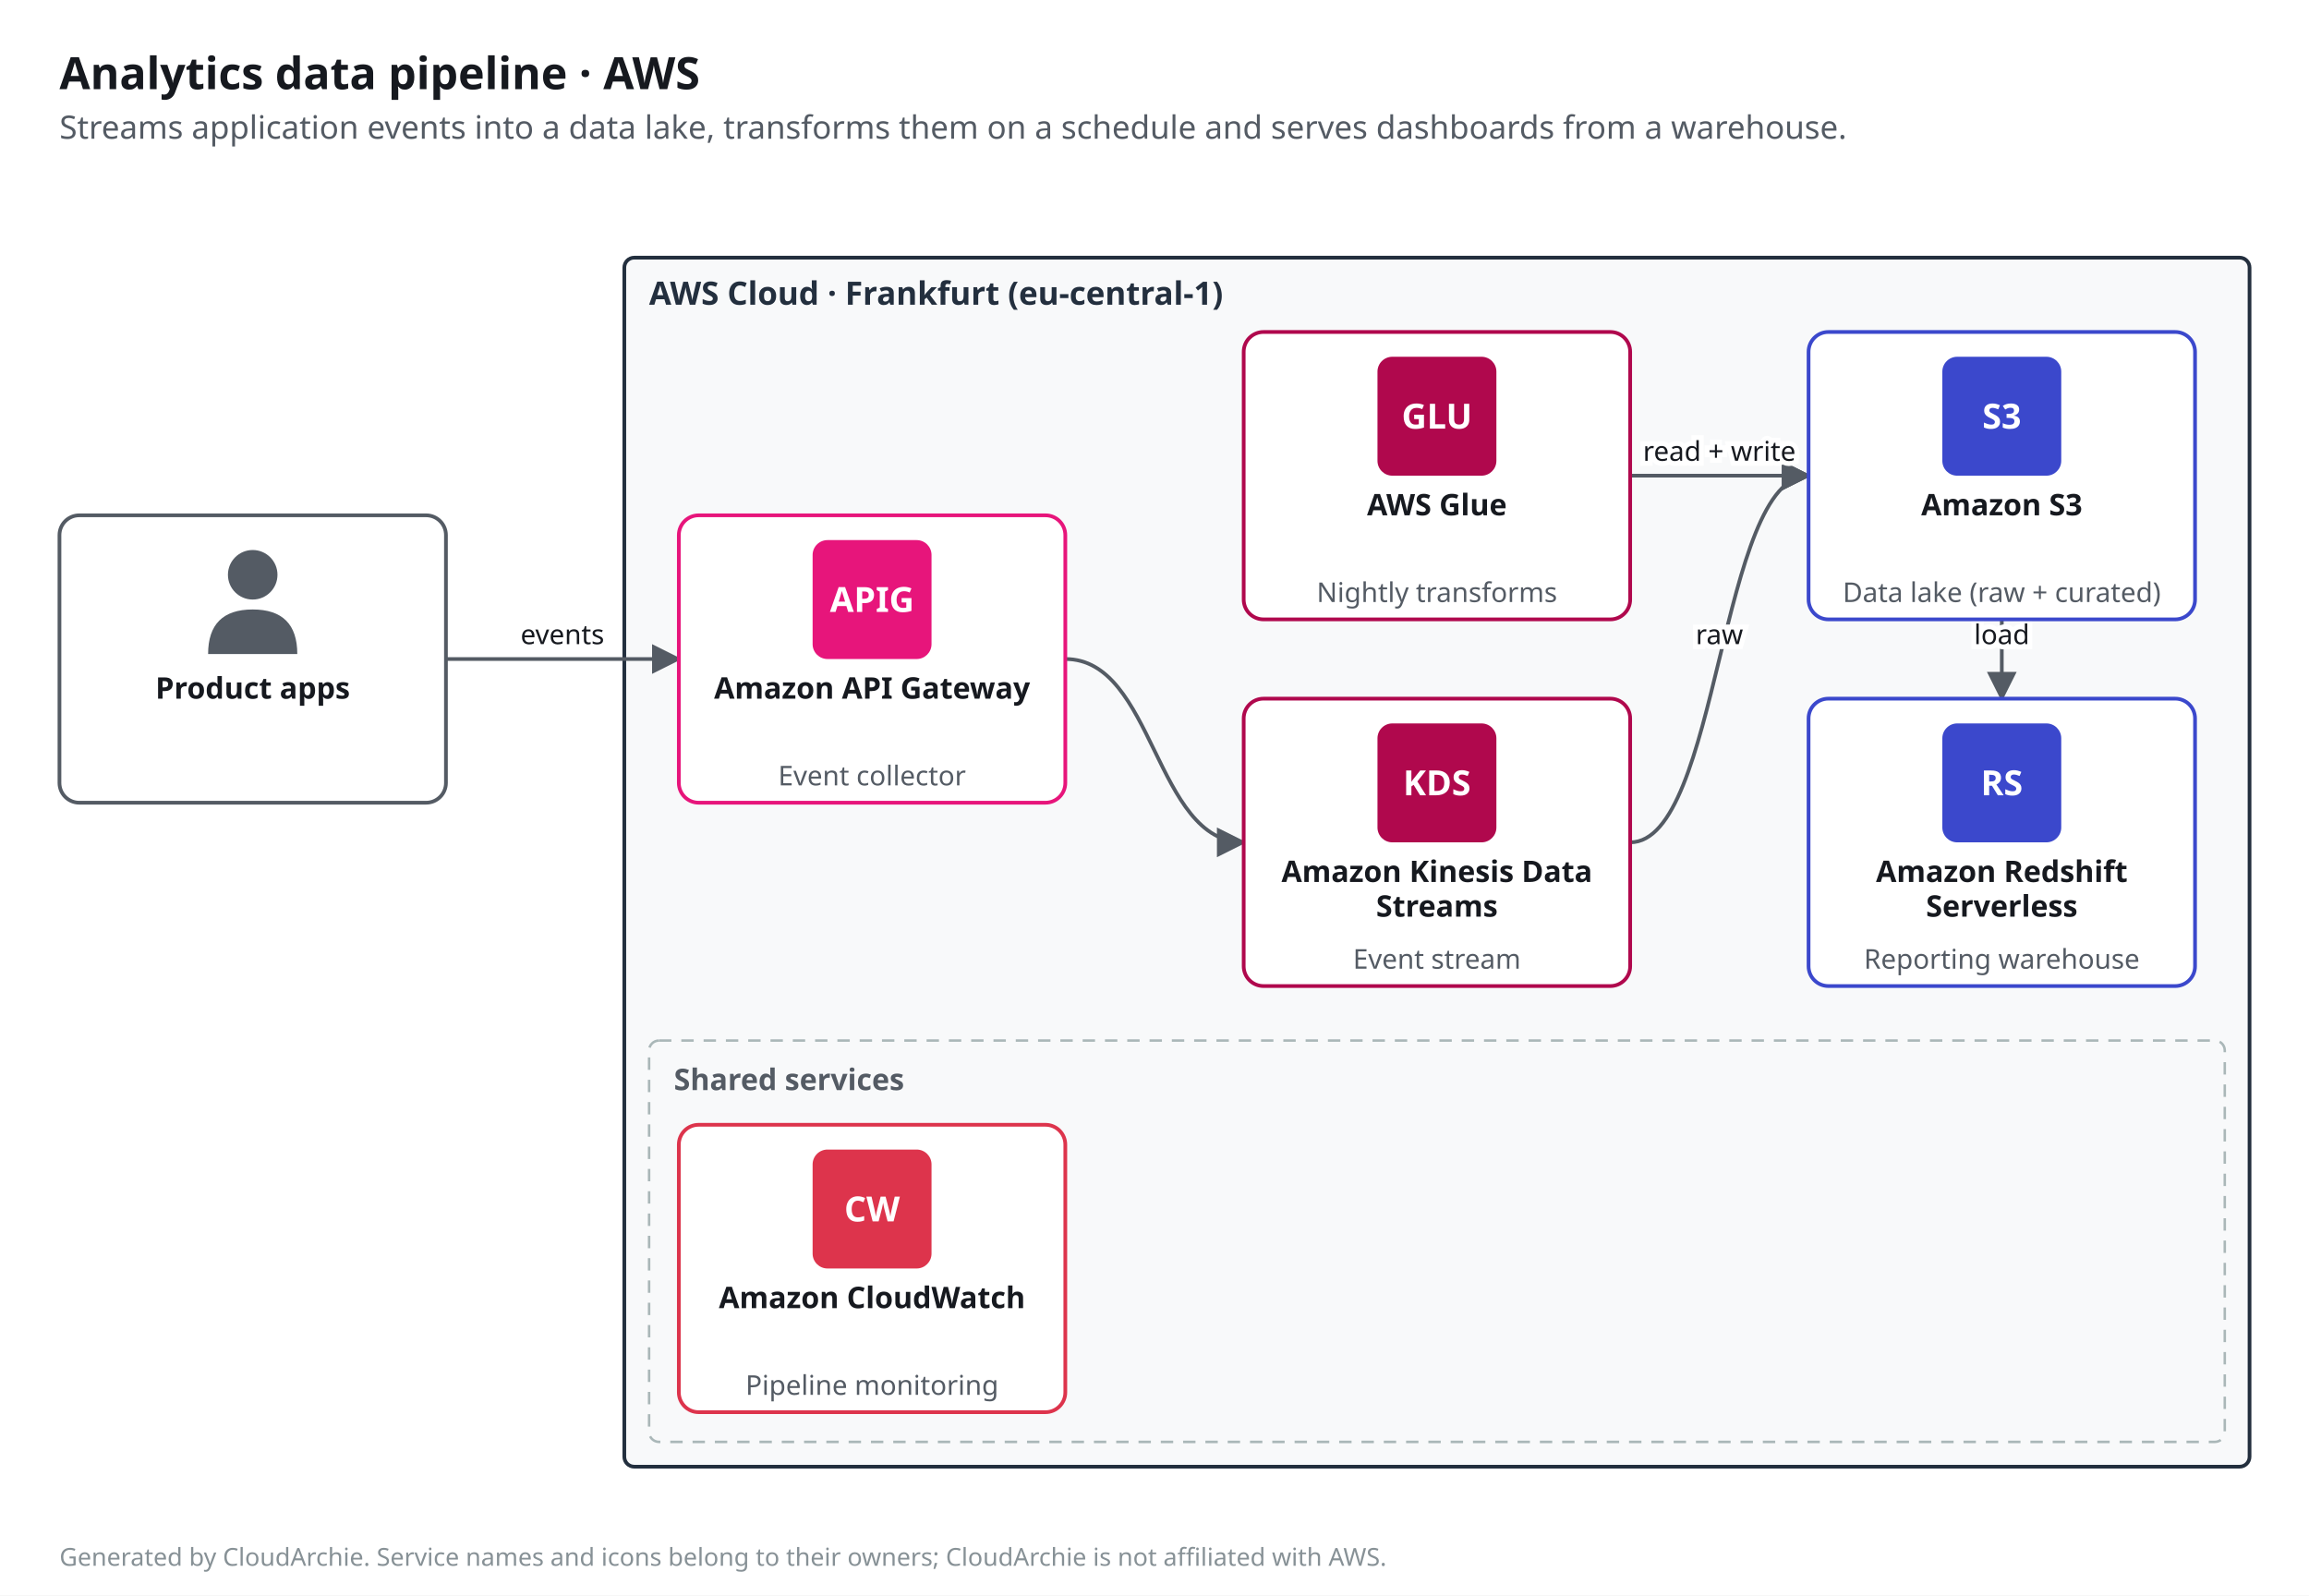
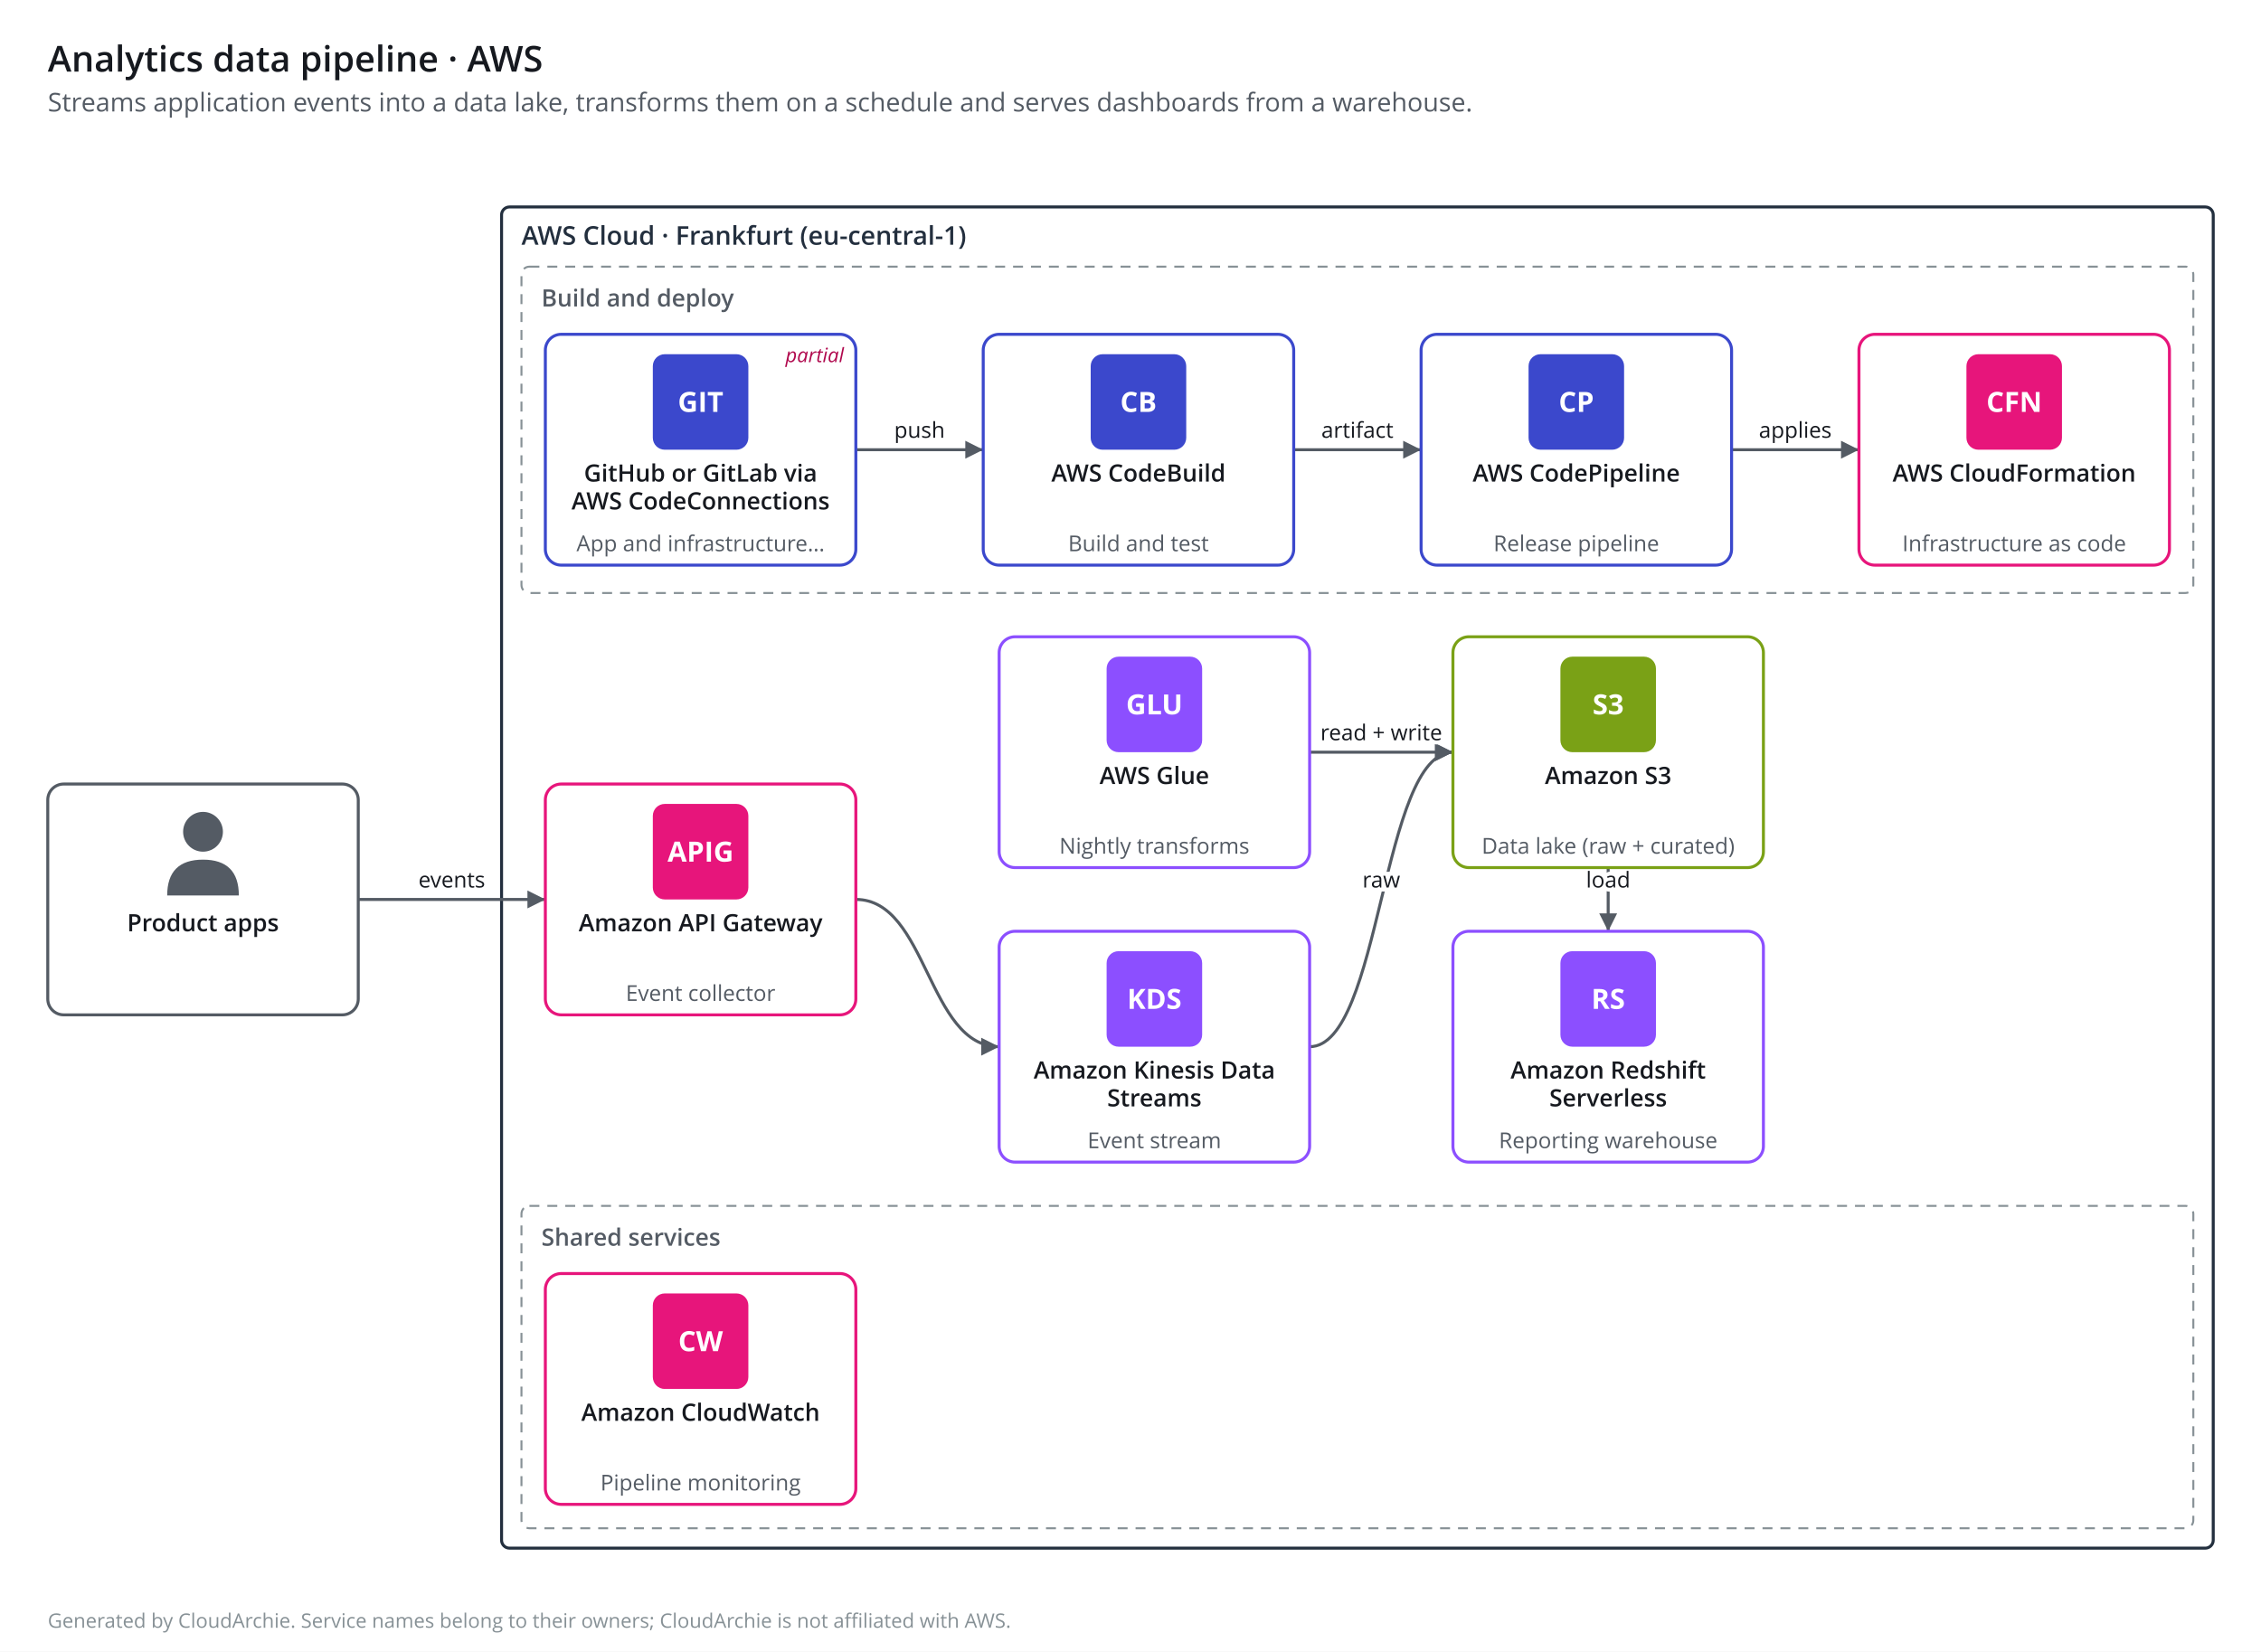
- <svg xmlns="http://www.w3.org/2000/svg" width="932" height="644" viewBox="0 0 932 644" role="img" aria-label="Analytics data pipeline on AWS">
-   <style>.bg{fill:#ffffff}
- .title{font:600 18px sans-serif;fill:#16191f}
- .subtitle{font:13px sans-serif;fill:#545b64}
- .cloud{fill:#f8f9fa;stroke:#232f3e;stroke-width:1.5}
- .cloud-label{font:600 13px sans-serif;fill:#232f3e}
- .band{fill:none;stroke:#aab7b8;stroke-dasharray:5 4}
- .band-label{font:600 12px sans-serif;fill:#545b64}
- .node-box{fill:#ffffff;stroke-width:1.5}
- .badge{font:700 14px sans-serif;fill:#ffffff}
- .service{font:600 12px sans-serif;fill:#16191f}
- .label{font:11px sans-serif;fill:#545b64}
- .fidelity{font:italic 10px sans-serif;fill:#b0084d}
- .edge{fill:none;stroke:#545b64;stroke-width:1.5}
- .edge-label{font:11px sans-serif;fill:#16191f;paint-order:stroke;stroke:#ffffff;stroke-width:4}
- .footer{font:10px sans-serif;fill:#879196}</style>
-   <defs>
-     <marker id="arrow" viewBox="0 0 10 10" refX="9" refY="5" markerWidth="8" markerHeight="8" orient="auto-start-reverse">
-       <path d="M0,0 L10,5 L0,10 z" fill="#545b64" />
-     </marker>
-   </defs>
-   <rect class="bg" width="932" height="644" />
-   <text class="title" x="24" y="36">Analytics data pipeline · AWS</text>
-   <text class="subtitle" x="24" y="56">Streams application events into a data lake, transforms them on a schedule and serves dashboards from a warehouse.</text>
-   <rect class="cloud" x="252" y="104" width="656" height="488" rx="4" />
-   <text class="cloud-label" x="262" y="123">AWS Cloud · Frankfurt (eu-central-1)</text>
-   <rect class="band" x="262" y="420" width="636" height="162" rx="4" />
-   <text class="band-label" x="272" y="440">Shared services</text>
-   <path class="edge" d="M180,266 C227,266 227,266 274,266" marker-end="url(#arrow)" />
-   <text class="edge-label" x="227" y="260" text-anchor="middle">events</text>
-   <path class="edge" d="M430,266 C466,266 466,340 502,340" marker-end="url(#arrow)" />
-   <path class="edge" d="M658,340 C694,340 694,192 730,192" marker-end="url(#arrow)" />
-   <text class="edge-label" x="694" y="260" text-anchor="middle">raw</text>
-   <path class="edge" d="M658,192 C694,192 694,192 730,192" marker-end="url(#arrow)" />
-   <text class="edge-label" x="694" y="186" text-anchor="middle">read + write</text>
-   <path class="edge" d="M808,250 C808,266 808,266 808,282" marker-end="url(#arrow)" />
-   <text class="edge-label" x="808" y="260" text-anchor="middle">load</text>
-   <g class="node" data-id="apps" data-capability="client">
-     <rect class="node-box" x="24" y="208" width="156" height="116" rx="8" style="stroke:#545B64" />
+ <svg xmlns="http://www.w3.org/2000/svg" class="ca-diagram ca-aws" width="1136" height="830" viewBox="0 0 1136 830" role="img" aria-label="Analytics data pipeline on AWS">
+   <style>.ca-aws{font-family:'Open Sans', 'Helvetica Neue', Arial, sans-serif}
+ .ca-aws .ca-bg{fill:#ffffff}
+ .ca-aws .ca-title{font-size:18px;font-weight:600;fill:#16191f}
+ .ca-aws .ca-subtitle{font-size:13px;fill:#545b64}
+ .ca-aws .ca-cloud{fill:#FFFFFF;stroke:#232F3E;stroke-width:1.5;}
+ .ca-aws .ca-cloud-label{font-size:13px;font-weight:600;fill:#232F3E}
+ .ca-aws .ca-band{fill:none;stroke:#879196;stroke-dasharray:5 4}
+ .ca-aws .ca-band-label{font-size:12px;font-weight:600;fill:#545B64}
+ .ca-aws .ca-node-box{fill:#ffffff;stroke-width:1.5}
+ .ca-aws .ca-badge{font-size:14px;font-weight:700;fill:#ffffff}
+ .ca-aws .ca-service{font-size:12px;font-weight:600;fill:#16191f}
+ .ca-aws .ca-label{font-size:11px;fill:#545b64}
+ .ca-aws .ca-fidelity{font-size:10px;font-style:italic;fill:#b0084d}
+ .ca-aws .ca-edge{fill:none;stroke:#545B64;stroke-width:1.5}
+ .ca-aws .ca-arrow{fill:#545B64}
+ .ca-aws .ca-edge-label{font-size:11px;fill:#16191f;paint-order:stroke;stroke:#ffffff;stroke-width:4}
+ .ca-aws .ca-footer{font-size:10px;fill:#879196}</style>
+   <rect class="ca-bg" width="1136" height="830" />
+   <text class="ca-title" x="24" y="36">Analytics data pipeline · AWS</text>
+   <text class="ca-subtitle" x="24" y="56">Streams application events into a data lake, transforms them on a schedule and serves dashboards from a warehouse.</text>
+   <rect class="ca-cloud" x="252" y="104" width="860" height="674" rx="4" />
+   <text class="ca-cloud-label" x="262" y="123">AWS Cloud · Frankfurt (eu-central-1)</text>
+   <rect class="ca-band" x="262" y="134" width="840" height="164" rx="4" />
+   <text class="ca-band-label" x="272" y="154">Build and deploy</text>
+   <rect class="ca-band" x="262" y="606" width="840" height="162" rx="4" />
+   <text class="ca-band-label" x="272" y="626">Shared services</text>
+   <path class="ca-edge" data-from="apps" data-to="collector" d="M180,452 C227,452 227,452 274,452" />
+   <polygon class="ca-arrow" data-from="apps" data-to="collector" points="274,452 265,447.5 265,456.5" />
+   <text class="ca-edge-label" data-from="apps" data-to="collector" x="227" y="446" text-anchor="middle">events</text>
+   <path class="ca-edge" data-from="collector" data-to="stream" d="M430,452 C466,452 466,526 502,526" />
+   <polygon class="ca-arrow" data-from="collector" data-to="stream" points="502,526 493,521.5 493,530.5" />
+   <path class="ca-edge" data-from="stream" data-to="lake" d="M658,526 C694,526 694,378 730,378" />
+   <polygon class="ca-arrow" data-from="stream" data-to="lake" points="730,378 721,373.5 721,382.5" />
+   <text class="ca-edge-label" data-from="stream" data-to="lake" x="694" y="446" text-anchor="middle">raw</text>
+   <path class="ca-edge" data-from="etl" data-to="lake" d="M658,378 C694,378 694,378 730,378" />
+   <polygon class="ca-arrow" data-from="etl" data-to="lake" points="730,378 721,373.5 721,382.5" />
+   <text class="ca-edge-label" data-from="etl" data-to="lake" x="694" y="372" text-anchor="middle">read + write</text>
+   <path class="ca-edge" data-from="lake" data-to="warehouse" d="M808,436 C808,452 808,452 808,468" />
+   <polygon class="ca-arrow" data-from="lake" data-to="warehouse" points="808,468 803.5,459 812.5,459" />
+   <text class="ca-edge-label" data-from="lake" data-to="warehouse" x="808" y="446" text-anchor="middle">load</text>
+   <path class="ca-edge" data-from="repo" data-to="build" d="M430,226 C462,226 462,226 494,226" />
+   <polygon class="ca-arrow" data-from="repo" data-to="build" points="494,226 485,221.5 485,230.5" />
+   <text class="ca-edge-label" data-from="repo" data-to="build" x="462" y="220" text-anchor="middle">push</text>
+   <path class="ca-edge" data-from="build" data-to="deploy" d="M650,226 C682,226 682,226 714,226" />
+   <polygon class="ca-arrow" data-from="build" data-to="deploy" points="714,226 705,221.5 705,230.5" />
+   <text class="ca-edge-label" data-from="build" data-to="deploy" x="682" y="220" text-anchor="middle">artifact</text>
+   <path class="ca-edge" data-from="deploy" data-to="infra-code" d="M870,226 C902,226 902,226 934,226" />
+   <polygon class="ca-arrow" data-from="deploy" data-to="infra-code" points="934,226 925,221.5 925,230.5" />
+   <text class="ca-edge-label" data-from="deploy" data-to="infra-code" x="902" y="220" text-anchor="middle">applies</text>
+   <g class="node" data-id="apps" data-capability="client" data-stage="users">
+     <rect class="ca-node-box" x="24" y="394" width="156" height="116" rx="8" style="stroke:#545B64" />
    <g fill="#545B64">
-       <circle cx="102" cy="232" r="10" />
-       <path d="M84,264 Q84,246 102,246 Q120,246 120,264 Z" />
+       <circle cx="102" cy="418" r="10" />
+       <path d="M84,450 Q84,432 102,432 Q120,432 120,450 Z" />
    </g>
-     <text class="service" x="102" y="282" text-anchor="middle">Product apps</text>
+     <text class="ca-service" x="102" y="468" text-anchor="middle">Product apps</text>
  </g>
-   <g class="node" data-id="collector" data-capability="api-gateway">
-     <rect class="node-box" x="274" y="208" width="156" height="116" rx="8" style="stroke:#E7157B" />
-     <rect x="328" y="218" width="48" height="48" rx="6" fill="#E7157B" />
-     <text class="badge" x="352" y="247" text-anchor="middle">APIG</text>
-     <text class="service" x="352" y="282" text-anchor="middle">Amazon API Gateway</text>
-     <text class="label" x="352" y="317" text-anchor="middle">Event collector</text>
+   <g class="node" data-id="collector" data-capability="api-gateway" data-stage="serve">
+     <rect class="ca-node-box" x="274" y="394" width="156" height="116" rx="8" style="stroke:#E7157B" />
+     <rect x="328" y="404" width="48" height="48" rx="6" fill="#E7157B" />
+     <text class="ca-badge" x="352" y="433" text-anchor="middle">APIG</text>
+     <text class="ca-service" x="352" y="468" text-anchor="middle">Amazon API Gateway</text>
+     <text class="ca-label" x="352" y="503" text-anchor="middle">Event collector</text>
  </g>
-   <g class="node" data-id="stream" data-capability="stream">
-     <rect class="node-box" x="502" y="282" width="156" height="116" rx="8" style="stroke:#B0084D" />
-     <rect x="556" y="292" width="48" height="48" rx="6" fill="#B0084D" />
-     <text class="badge" x="580" y="321" text-anchor="middle">KDS</text>
-     <text class="service" x="580" y="356" text-anchor="middle">Amazon Kinesis Data</text>
-     <text class="service" x="580" y="370" text-anchor="middle">Streams</text>
-     <text class="label" x="580" y="391" text-anchor="middle">Event stream</text>
+   <g class="node" data-id="stream" data-capability="stream" data-stage="integrate">
+     <rect class="ca-node-box" x="502" y="468" width="156" height="116" rx="8" style="stroke:#8C4FFF" />
+     <rect x="556" y="478" width="48" height="48" rx="6" fill="#8C4FFF" />
+     <text class="ca-badge" x="580" y="507" text-anchor="middle">KDS</text>
+     <text class="ca-service" x="580" y="542" text-anchor="middle">Amazon Kinesis Data</text>
+     <text class="ca-service" x="580" y="556" text-anchor="middle">Streams</text>
+     <text class="ca-label" x="580" y="577" text-anchor="middle">Event stream</text>
  </g>
-   <g class="node" data-id="etl" data-capability="batch-etl">
-     <rect class="node-box" x="502" y="134" width="156" height="116" rx="8" style="stroke:#B0084D" />
-     <rect x="556" y="144" width="48" height="48" rx="6" fill="#B0084D" />
-     <text class="badge" x="580" y="173" text-anchor="middle">GLU</text>
-     <text class="service" x="580" y="208" text-anchor="middle">AWS Glue</text>
-     <text class="label" x="580" y="243" text-anchor="middle">Nightly transforms</text>
+   <g class="node" data-id="etl" data-capability="batch-etl" data-stage="integrate">
+     <rect class="ca-node-box" x="502" y="320" width="156" height="116" rx="8" style="stroke:#8C4FFF" />
+     <rect x="556" y="330" width="48" height="48" rx="6" fill="#8C4FFF" />
+     <text class="ca-badge" x="580" y="359" text-anchor="middle">GLU</text>
+     <text class="ca-service" x="580" y="394" text-anchor="middle">AWS Glue</text>
+     <text class="ca-label" x="580" y="429" text-anchor="middle">Nightly transforms</text>
  </g>
-   <g class="node" data-id="lake" data-capability="object-storage">
-     <rect class="node-box" x="730" y="134" width="156" height="116" rx="8" style="stroke:#3B48CC" />
-     <rect x="784" y="144" width="48" height="48" rx="6" fill="#3B48CC" />
-     <text class="badge" x="808" y="173" text-anchor="middle">S3</text>
-     <text class="service" x="808" y="208" text-anchor="middle">Amazon S3</text>
-     <text class="label" x="808" y="243" text-anchor="middle">Data lake (raw + curated)</text>
+   <g class="node" data-id="lake" data-capability="object-storage" data-stage="store">
+     <rect class="ca-node-box" x="730" y="320" width="156" height="116" rx="8" style="stroke:#7AA116" />
+     <rect x="784" y="330" width="48" height="48" rx="6" fill="#7AA116" />
+     <text class="ca-badge" x="808" y="359" text-anchor="middle">S3</text>
+     <text class="ca-service" x="808" y="394" text-anchor="middle">Amazon S3</text>
+     <text class="ca-label" x="808" y="429" text-anchor="middle">Data lake (raw + curated)</text>
  </g>
-   <g class="node" data-id="warehouse" data-capability="data-warehouse">
-     <rect class="node-box" x="730" y="282" width="156" height="116" rx="8" style="stroke:#3B48CC" />
-     <rect x="784" y="292" width="48" height="48" rx="6" fill="#3B48CC" />
-     <text class="badge" x="808" y="321" text-anchor="middle">RS</text>
-     <text class="service" x="808" y="356" text-anchor="middle">Amazon Redshift</text>
-     <text class="service" x="808" y="370" text-anchor="middle">Serverless</text>
-     <text class="label" x="808" y="391" text-anchor="middle">Reporting warehouse</text>
+   <g class="node" data-id="warehouse" data-capability="data-warehouse" data-stage="store">
+     <rect class="ca-node-box" x="730" y="468" width="156" height="116" rx="8" style="stroke:#8C4FFF" />
+     <rect x="784" y="478" width="48" height="48" rx="6" fill="#8C4FFF" />
+     <text class="ca-badge" x="808" y="507" text-anchor="middle">RS</text>
+     <text class="ca-service" x="808" y="542" text-anchor="middle">Amazon Redshift</text>
+     <text class="ca-service" x="808" y="556" text-anchor="middle">Serverless</text>
+     <text class="ca-label" x="808" y="577" text-anchor="middle">Reporting warehouse</text>
  </g>
-   <g class="node" data-id="logs" data-capability="monitoring">
-     <rect class="node-box" x="274" y="454" width="156" height="116" rx="8" style="stroke:#DD344C" />
-     <rect x="328" y="464" width="48" height="48" rx="6" fill="#DD344C" />
-     <text class="badge" x="352" y="493" text-anchor="middle">CW</text>
-     <text class="service" x="352" y="528" text-anchor="middle">Amazon CloudWatch</text>
-     <text class="label" x="352" y="563" text-anchor="middle">Pipeline monitoring</text>
+   <g class="node" data-id="logs" data-capability="monitoring" data-stage="operate">
+     <rect class="ca-node-box" x="274" y="640" width="156" height="116" rx="8" style="stroke:#E7157B" />
+     <rect x="328" y="650" width="48" height="48" rx="6" fill="#E7157B" />
+     <text class="ca-badge" x="352" y="679" text-anchor="middle">CW</text>
+     <text class="ca-service" x="352" y="714" text-anchor="middle">Amazon CloudWatch</text>
+     <text class="ca-label" x="352" y="749" text-anchor="middle">Pipeline monitoring</text>
  </g>
-   <text class="footer" x="24" y="632">Generated by CloudArchie. Service names and icons belong to their owners; CloudArchie is not affiliated with AWS.</text>
+   <g class="node" data-id="repo" data-capability="source-control" data-stage="code">
+     <rect class="ca-node-box" x="274" y="168" width="156" height="116" rx="8" style="stroke:#3B48CC" />
+     <rect x="328" y="178" width="48" height="48" rx="6" fill="#3B48CC" />
+     <text class="ca-badge" x="352" y="207" text-anchor="middle">GIT</text>
+     <text class="ca-service" x="352" y="242" text-anchor="middle">GitHub or GitLab via</text>
+     <text class="ca-service" x="352" y="256" text-anchor="middle">AWS CodeConnections</text>
+     <text class="ca-label" x="352" y="277" text-anchor="middle">App and infrastructure…</text>
+     <text class="ca-fidelity" x="424" y="182" text-anchor="end">partial</text>
+   </g>
+   <g class="node" data-id="build" data-capability="ci-build" data-stage="build">
+     <rect class="ca-node-box" x="494" y="168" width="156" height="116" rx="8" style="stroke:#3B48CC" />
+     <rect x="548" y="178" width="48" height="48" rx="6" fill="#3B48CC" />
+     <text class="ca-badge" x="572" y="207" text-anchor="middle">CB</text>
+     <text class="ca-service" x="572" y="242" text-anchor="middle">AWS CodeBuild</text>
+     <text class="ca-label" x="572" y="277" text-anchor="middle">Build and test</text>
+   </g>
+   <g class="node" data-id="deploy" data-capability="cd-deploy" data-stage="ship">
+     <rect class="ca-node-box" x="714" y="168" width="156" height="116" rx="8" style="stroke:#3B48CC" />
+     <rect x="768" y="178" width="48" height="48" rx="6" fill="#3B48CC" />
+     <text class="ca-badge" x="792" y="207" text-anchor="middle">CP</text>
+     <text class="ca-service" x="792" y="242" text-anchor="middle">AWS CodePipeline</text>
+     <text class="ca-label" x="792" y="277" text-anchor="middle">Release pipeline</text>
+   </g>
+   <g class="node" data-id="infra-code" data-capability="iac" data-stage="code">
+     <rect class="ca-node-box" x="934" y="168" width="156" height="116" rx="8" style="stroke:#E7157B" />
+     <rect x="988" y="178" width="48" height="48" rx="6" fill="#E7157B" />
+     <text class="ca-badge" x="1012" y="207" text-anchor="middle">CFN</text>
+     <text class="ca-service" x="1012" y="242" text-anchor="middle">AWS CloudFormation</text>
+     <text class="ca-label" x="1012" y="277" text-anchor="middle">Infrastructure as code</text>
+   </g>
+   <text class="ca-footer" x="24" y="818">Generated by CloudArchie. Service names belong to their owners; CloudArchie is not affiliated with AWS.</text>
</svg>
